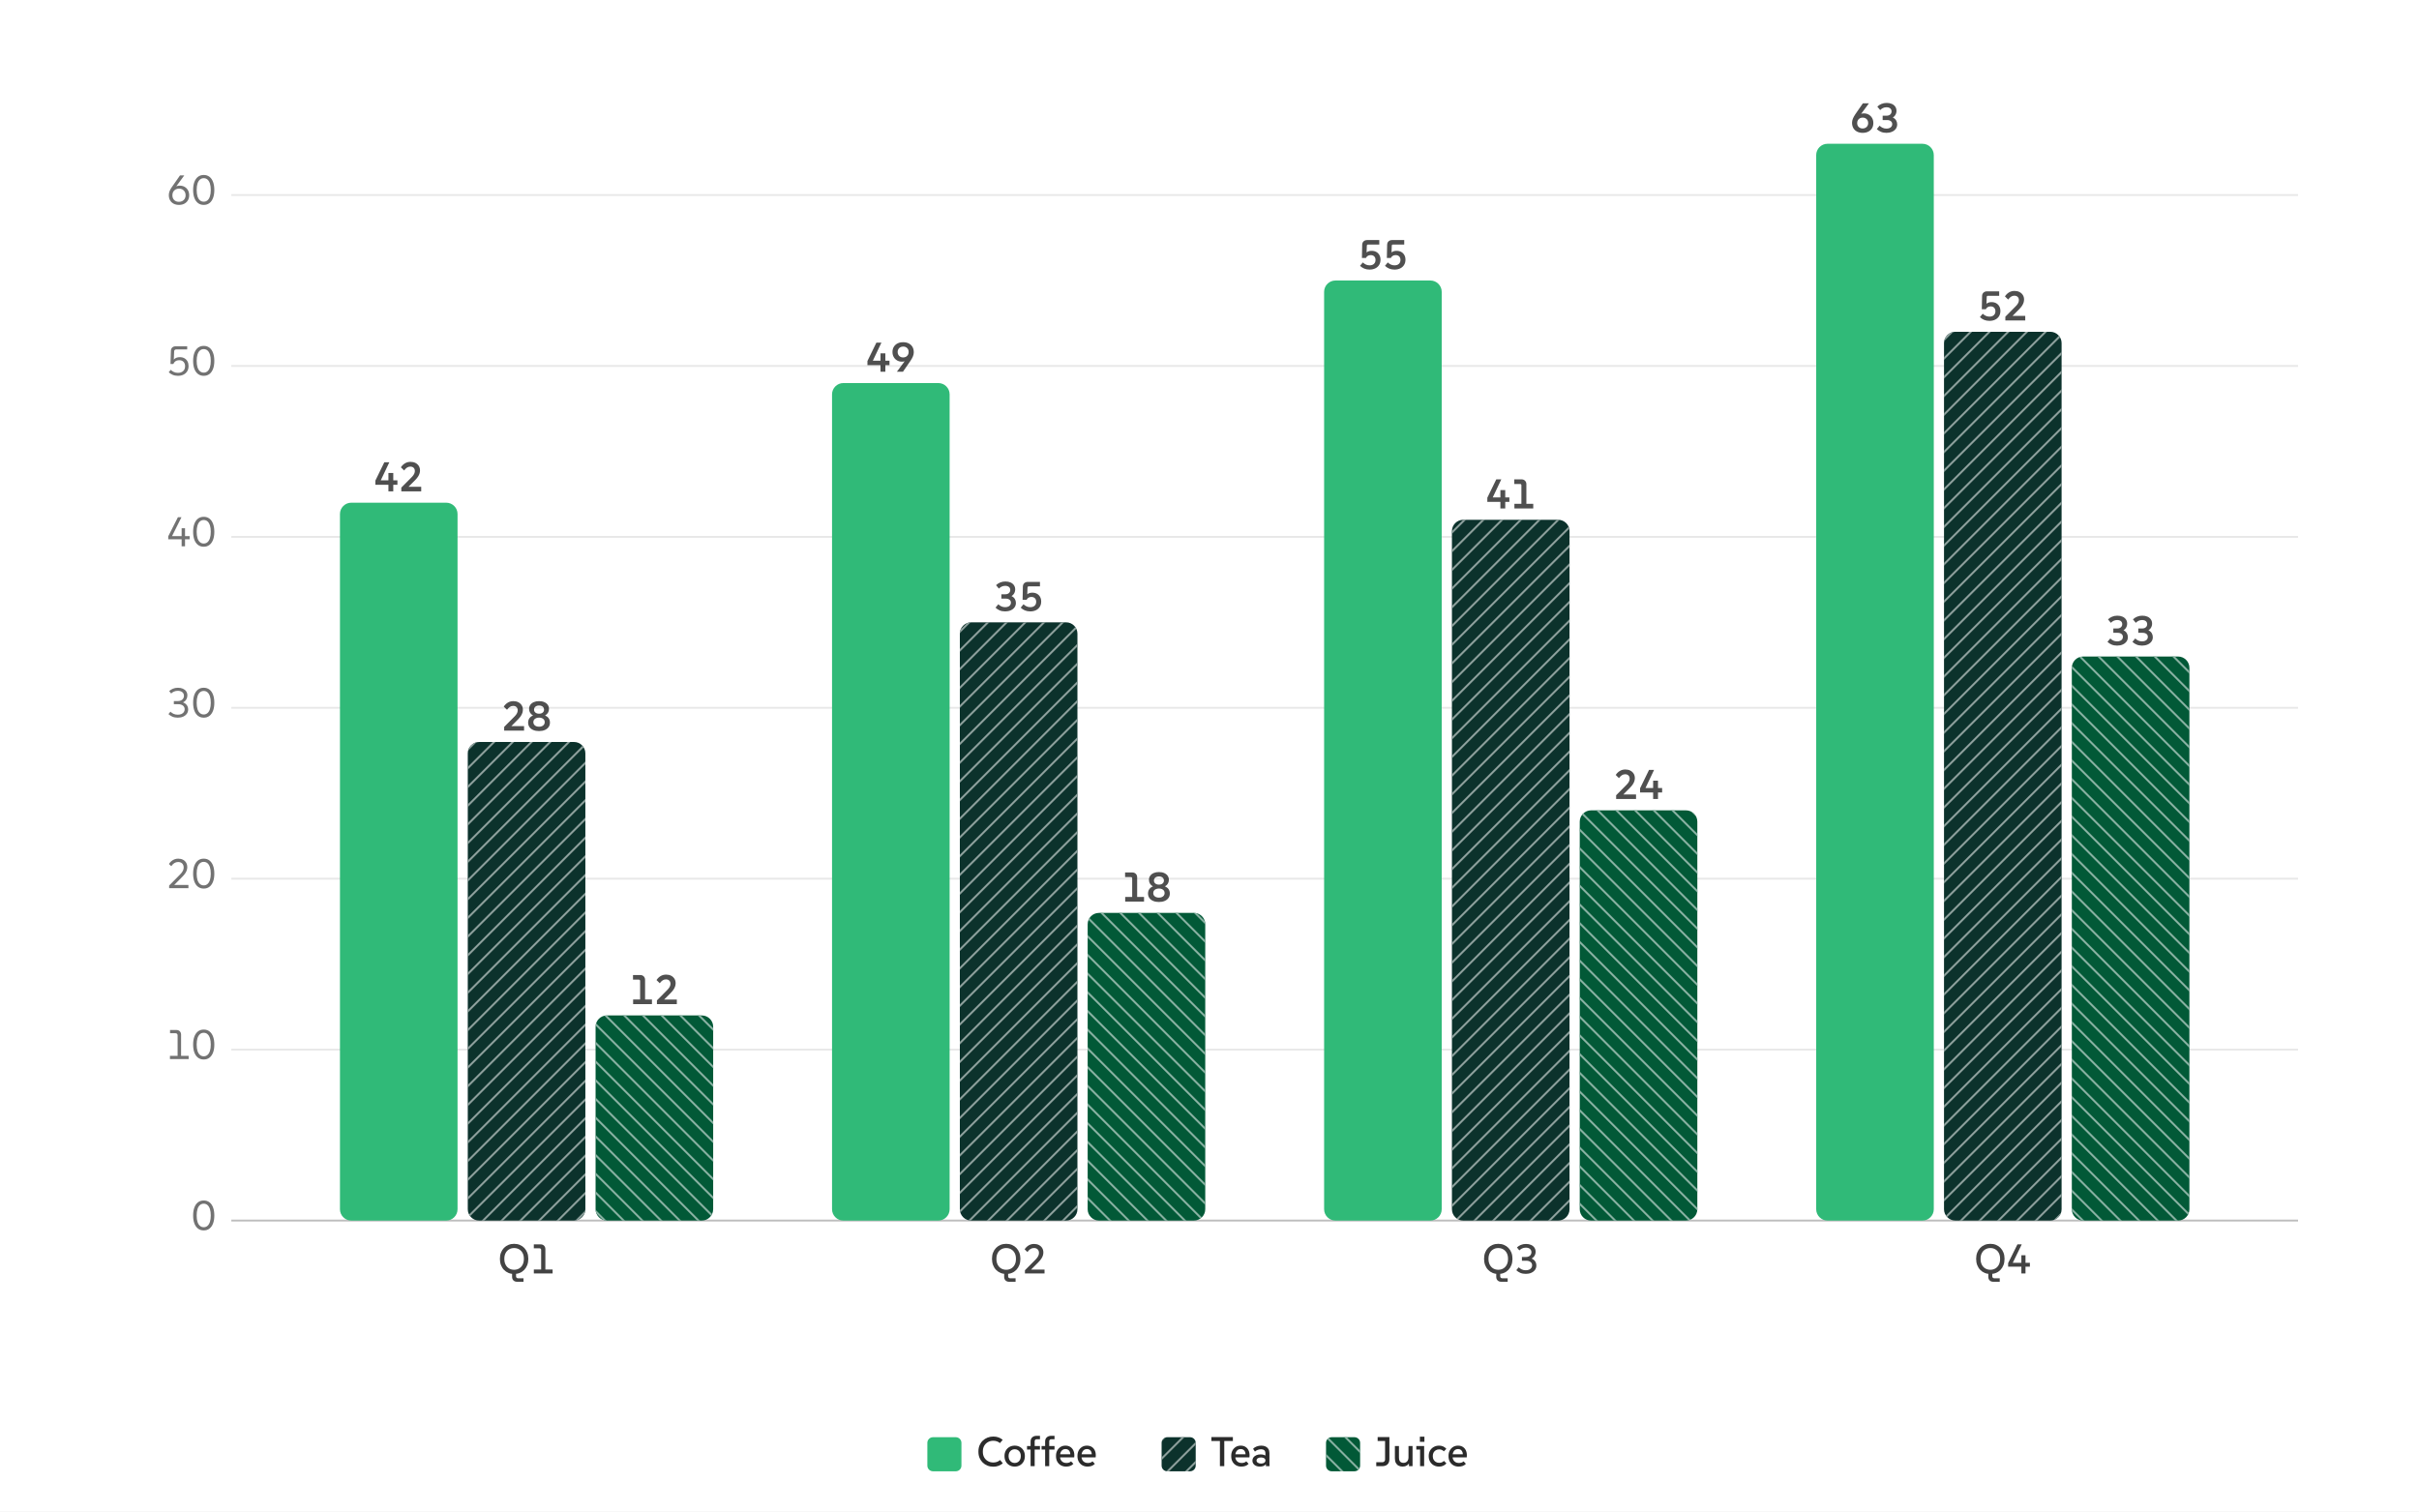
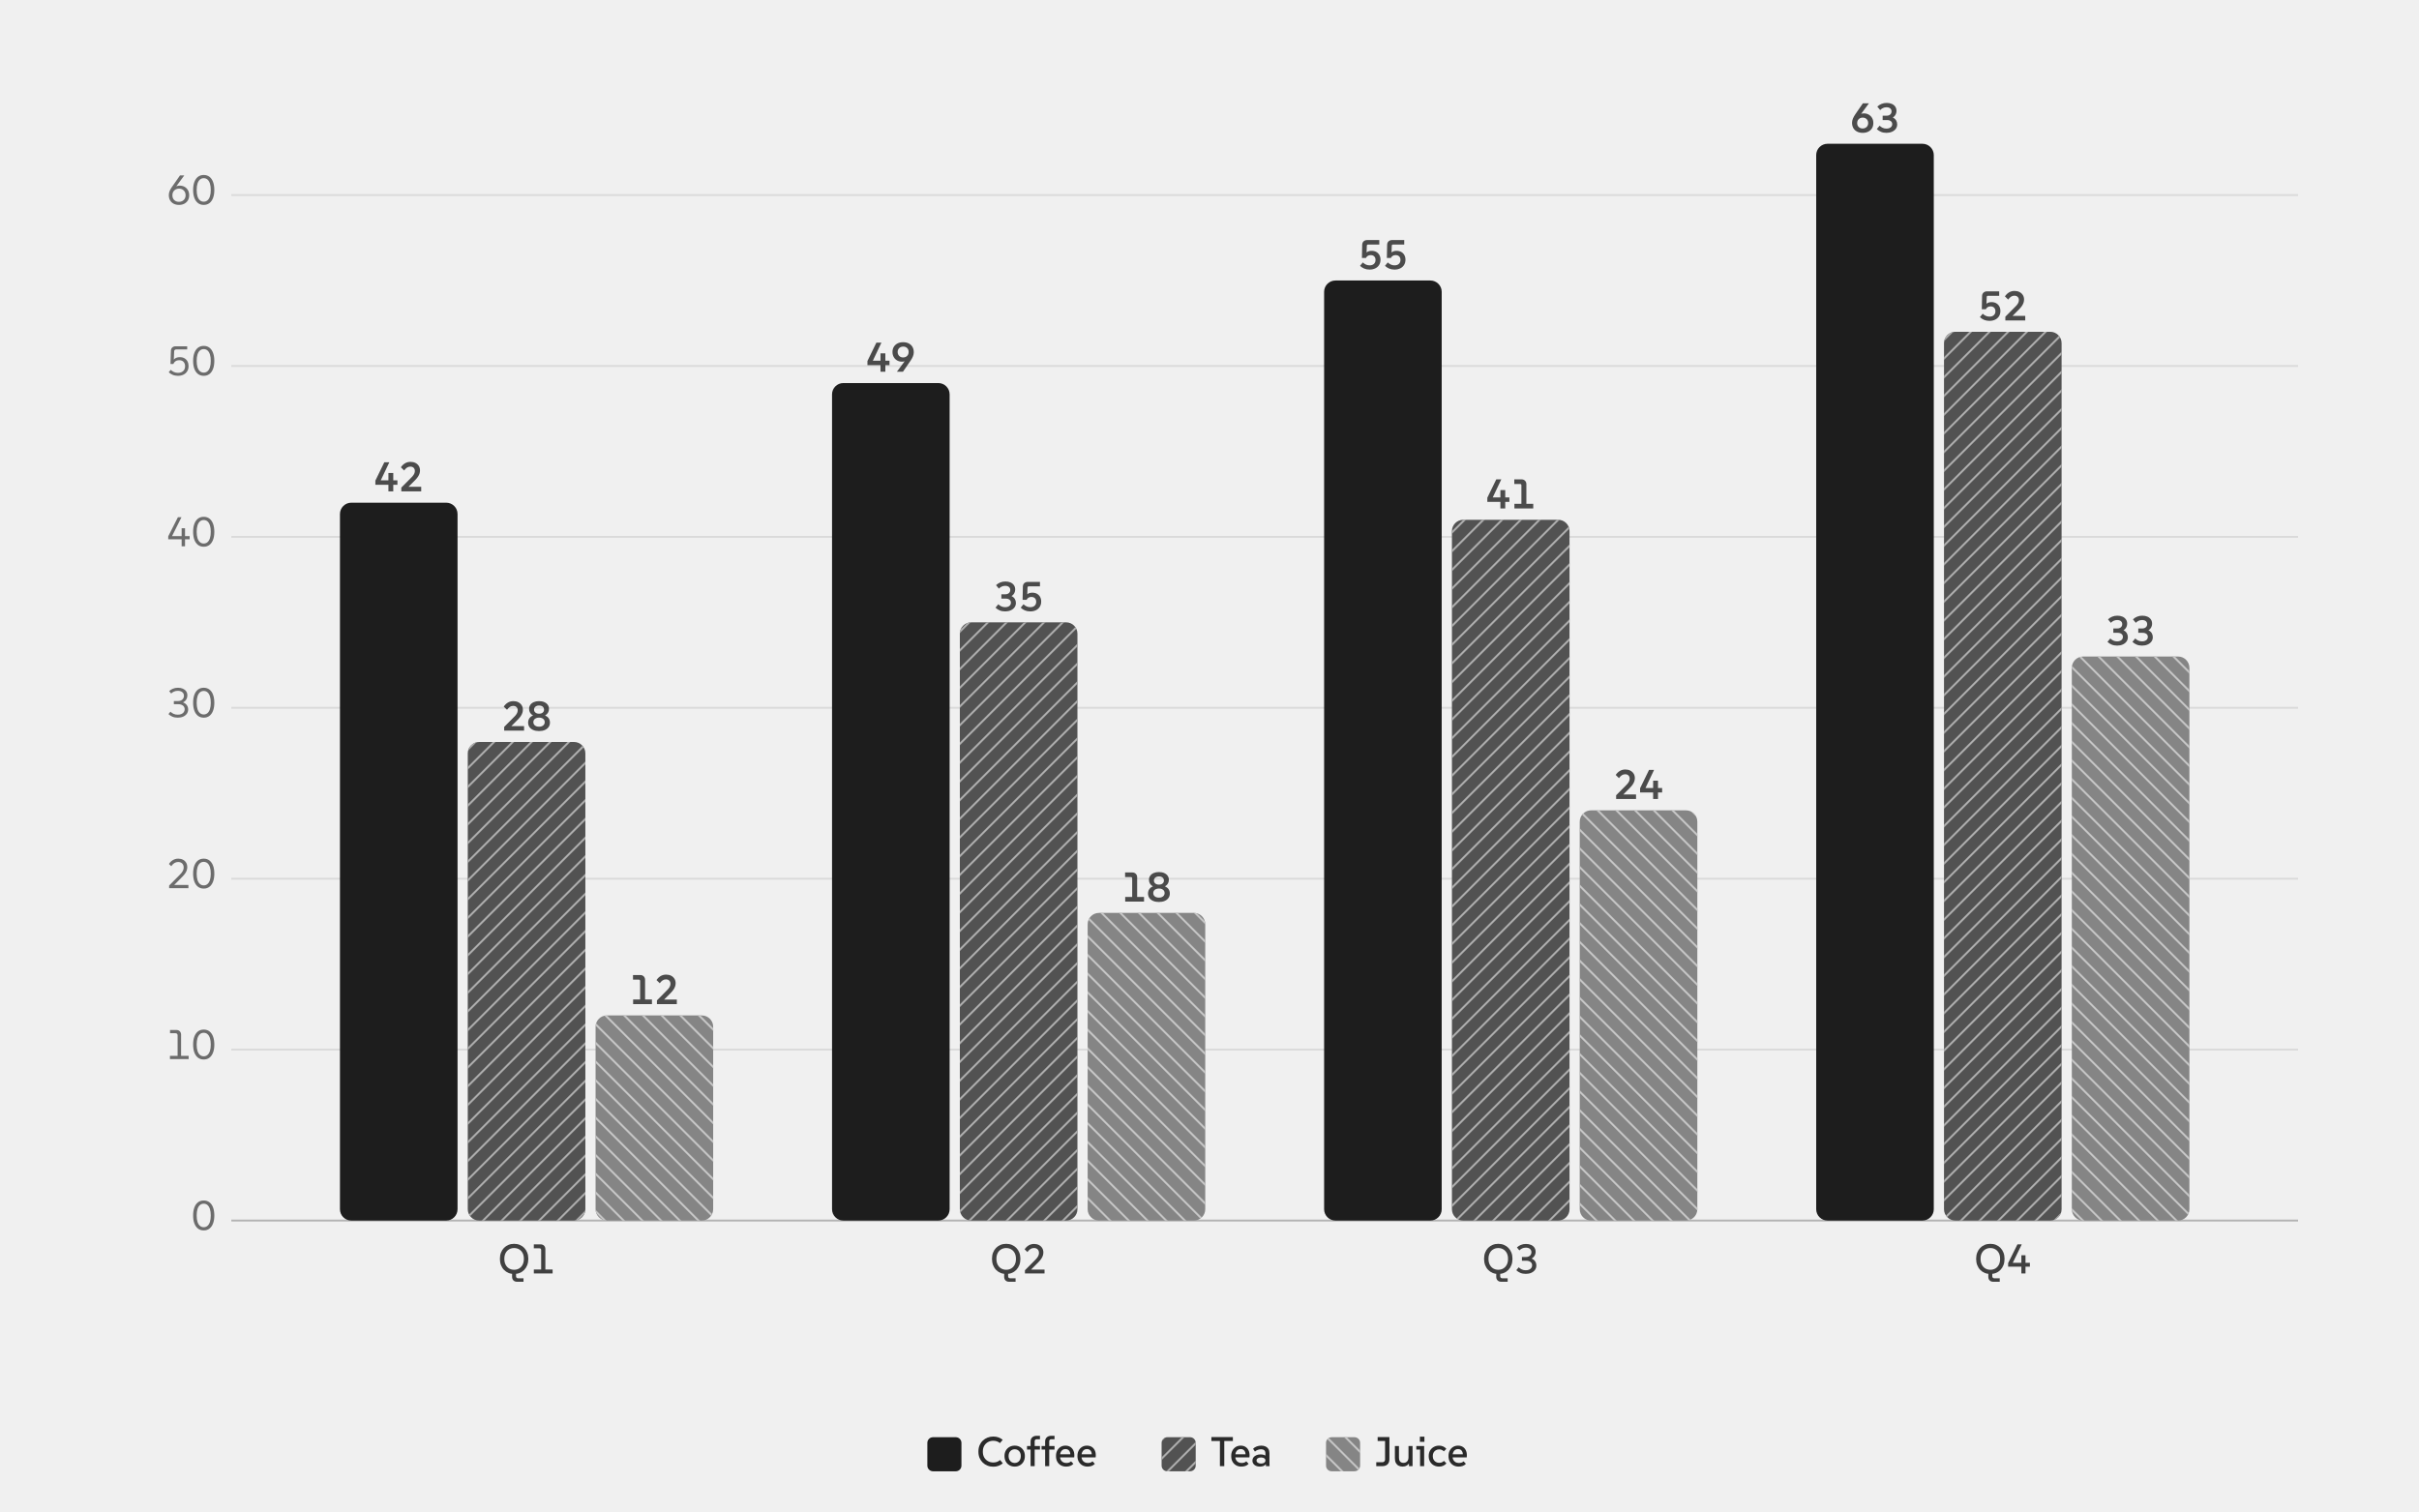
- <svg xmlns="http://www.w3.org/2000/svg" id="d3-svg" width="1280" height="800" data-canvas-input="width" data-lolly-anno="bar auto grouped monotone uniform none linear auto ordered series #ffffff bc" style="width:100%;height:auto;display:block" viewBox="0 0 1280 800">
+ <svg xmlns="http://www.w3.org/2000/svg" id="d3-svg" width="1280" height="800" data-lolly-anno="vector bar bar3d auto grouped monotone uniform none linear auto ordered series #ffffff bc" style="width:100%;height:auto;display:block" viewBox="0 0 1280 800">
  <defs>
    <style>#d3-svg [data-annot],#d3-svg [data-canvas-input],#d3-svg [data-recolor]{cursor:pointer}</style>
  </defs>
-   <rect id="d3-bg" width="1280" height="800" fill="#fff" data-canvas-input="width" pointer-events="all" />
-   <g id="d3-plot" data-canvas-input="data">
-     <g class="value-axis" data-canvas-input="numberFormat">
+   <rect id="d3-bg" width="1280" height="800" fill="none" pointer-events="all" />
+   <g id="d3-plot">
+     <g class="value-axis">
      <line x1="122.4" x2="1216" y1="646" y2="646" stroke="#141414" opacity=".28" />
      <path fill="#141414" d="M6.6.22q-1.74 0-3-.94-1.26-.95-1.94-2.72Q.99-5.2.99-7.68q0-2.49.67-4.27.68-1.78 1.94-2.73 1.26-.94 3-.94 1.75 0 3.01.94 1.25.95 1.92 2.73.68 1.78.68 4.27 0 2.48-.68 4.24-.67 1.77-1.92 2.72Q8.35.22 6.6.22m0-1.7q1.18 0 2.01-.73.83-.72 1.28-2.11.44-1.39.44-3.36 0-2-.44-3.39-.45-1.39-1.28-2.12t-2.01-.73q-1.17 0-2.01.73-.85.73-1.29 2.12-.43 1.39-.43 3.39 0 1.97.43 3.36.44 1.39 1.29 2.11.84.73 2.01.73" opacity=".6" transform="translate(101.2,651)" />
      <line x1="122.4" x2="1216" y1="555.538" y2="555.538" stroke="#141414" opacity=".1" />
      <path fill="#141414" d="M5.98-.69v-11.89q0-.49-.3-.79-.29-.31-.77-.31H1.98v-1.72h3.39q1.08 0 1.76.69.69.68.69 1.75V-.69zM1.93 0v-1.72h9.89V0zM19.8.22q-1.74 0-3-.94-1.26-.95-1.94-2.72-.67-1.76-.67-4.24 0-2.49.67-4.27.68-1.78 1.94-2.73 1.26-.94 3-.94 1.75 0 3.01.94 1.25.95 1.92 2.73.68 1.78.68 4.27 0 2.48-.68 4.24-.67 1.77-1.92 2.72-1.26.94-3.01.94m0-1.7q1.18 0 2.01-.73.83-.72 1.28-2.11.44-1.39.44-3.36 0-2-.44-3.39-.45-1.39-1.28-2.12t-2.01-.73q-1.17 0-2.01.73-.85.73-1.29 2.12-.43 1.39-.43 3.39 0 1.97.43 3.36.44 1.39 1.29 2.11.84.73 2.01.73" opacity=".6" transform="translate(88,560.54)" />
      <line x1="122.4" x2="1216" y1="465.077" y2="465.077" stroke="#141414" opacity=".1" />
      <path fill="#141414" d="M1.5 0v-1.39l5.66-5.73q.81-.8 1.24-1.46.43-.65.61-1.23t.18-1.13q0-1.36-.8-2.14-.79-.77-2.16-.77-1.07 0-1.98.58-.92.58-1.62 1.64L1.4-12.8q.83-1.32 2.11-2.07t2.78-.75q1.46 0 2.54.57t1.67 1.58.59 2.36q0 .73-.23 1.52-.22.78-.79 1.65T8.48-6.03L3.7-1.21l-.11-.48h8.11V0zm18.3.22q-1.74 0-3-.94-1.26-.95-1.94-2.72-.67-1.76-.67-4.24 0-2.49.67-4.27.68-1.78 1.94-2.73 1.26-.94 3-.94 1.75 0 3.01.94 1.25.95 1.92 2.73.68 1.78.68 4.27 0 2.48-.68 4.24-.67 1.77-1.92 2.72-1.26.94-3.01.94m0-1.7q1.18 0 2.01-.73.83-.72 1.28-2.11.44-1.39.44-3.36 0-2-.44-3.39-.45-1.39-1.28-2.12t-2.01-.73q-1.17 0-2.01.73-.85.73-1.29 2.12-.43 1.39-.43 3.39 0 1.97.43 3.36.44 1.39 1.29 2.11.84.73 2.01.73" opacity=".6" transform="translate(88,470.08)" />
      <line x1="122.4" x2="1216" y1="374.615" y2="374.615" stroke="#141414" opacity=".1" />
      <path fill="#141414" d="M6.1.22q-1.68 0-2.89-.53-1.22-.54-2.08-1.36l1.06-1.27q.7.68 1.64 1.13t2.3.45q1.08 0 1.89-.37.81-.36 1.25-1 .45-.65.45-1.5 0-1.22-.95-1.96-.94-.73-2.59-.73H3.99v-1.63h2.06q1.03 0 1.77-.37.73-.37 1.13-1 .39-.63.39-1.4 0-1.25-.89-1.96Q7.56-14 6.11-14 4.9-14 4-13.56q-.89.43-1.43.99l-1.05-1.28q.75-.74 1.94-1.25 1.19-.52 2.7-.52 1.48 0 2.61.5t1.76 1.41q.62.91.62 2.16 0 1.16-.57 2.12-.58.96-1.68 1.52-1.11.57-2.68.57v-.93q1.8 0 2.97.55 1.18.54 1.77 1.48.6.94.6 2.1 0 1.3-.7 2.28-.71.98-1.94 1.53Q7.68.22 6.1.22m13.7 0q-1.74 0-3-.94-1.26-.95-1.94-2.72-.67-1.76-.67-4.24 0-2.49.67-4.27.68-1.78 1.94-2.73 1.26-.94 3-.94 1.75 0 3.01.94 1.25.95 1.92 2.73.68 1.78.68 4.27 0 2.48-.68 4.24-.67 1.77-1.92 2.72-1.26.94-3.01.94m0-1.7q1.18 0 2.01-.73.83-.72 1.28-2.11.44-1.39.44-3.36 0-2-.44-3.39-.45-1.39-1.28-2.12t-2.01-.73q-1.17 0-2.01.73-.85.73-1.29 2.12-.43 1.39-.43 3.39 0 1.97.43 3.36.44 1.39 1.29 2.11.84.73 2.01.73" opacity=".6" transform="translate(88,379.62)" />
      <line x1="122.4" x2="1216" y1="284.154" y2="284.154" stroke="#141414" opacity=".1" />
      <path fill="#141414" d="M1.02-3.74v-1.54L6.14-15.4h1.89L2.78-4.89l-.41-.52h9.98v1.67zM8.11 0v-9.55h1.8V0zM19.8.22q-1.74 0-3-.94-1.26-.95-1.94-2.72-.67-1.76-.67-4.24 0-2.49.67-4.27.68-1.78 1.94-2.73 1.26-.94 3-.94 1.75 0 3.01.94 1.25.95 1.92 2.73.68 1.78.68 4.27 0 2.48-.68 4.24-.67 1.77-1.92 2.72-1.26.94-3.01.94m0-1.7q1.18 0 2.01-.73.83-.72 1.28-2.11.44-1.39.44-3.36 0-2-.44-3.39-.45-1.39-1.28-2.12t-2.01-.73q-1.17 0-2.01.73-.85.73-1.29 2.12-.43 1.39-.43 3.39 0 1.97.43 3.36.44 1.39 1.29 2.11.84.73 2.01.73" opacity=".6" transform="translate(88,289.15)" />
      <line x1="122.4" x2="1216" y1="193.692" y2="193.692" stroke="#141414" opacity=".1" />
      <path fill="#141414" d="M6.15.22q-1.59 0-2.82-.55Q2.1-.87 1.28-1.67l1.06-1.27Q3-2.3 3.95-1.83t2.24.47q1.72 0 2.74-.95 1.01-.94 1.01-2.56 0-1.41-.81-2.29-.82-.89-2.33-.89-1.14 0-1.93.54-.8.55-1.14 1.46H2.21l.23-7.15q.03-.64.34-1.14.32-.5.85-.78.54-.28 1.18-.28h6.24v1.66H5.17q-.39 0-.69.25t-.32.65l-.24 5.68-.7-.02q.44-1.1 1.43-1.79t2.51-.69q1.42 0 2.45.6 1.03.59 1.6 1.65t.57 2.45q0 1.62-.73 2.79-.72 1.16-1.98 1.77-1.26.62-2.92.62m13.65 0q-1.74 0-3-.94-1.26-.95-1.94-2.72-.67-1.76-.67-4.24 0-2.49.67-4.27.68-1.78 1.94-2.73 1.26-.94 3-.94 1.75 0 3.01.94 1.25.95 1.92 2.73.68 1.78.68 4.27 0 2.48-.68 4.24-.67 1.77-1.92 2.72-1.26.94-3.01.94m0-1.7q1.18 0 2.01-.73.83-.72 1.28-2.11.44-1.39.44-3.36 0-2-.44-3.39-.45-1.39-1.28-2.12t-2.01-.73q-1.17 0-2.01.73-.85.73-1.29 2.12-.43 1.39-.43 3.39 0 1.97.43 3.36.44 1.39 1.29 2.11.84.73 2.01.73" opacity=".6" transform="translate(88,198.69)" />
      <line x1="122.4" x2="1216" y1="103.231" y2="103.231" stroke="#141414" opacity=".1" />
      <path fill="#141414" d="M6.74.22q-1.65 0-2.87-.64T1.99-2.23q-.66-1.18-.66-2.76 0-1.04.39-2.03.38-.99 1.05-1.96l4.49-6.42h2.26l-4.9 6.68-.72.02q.69-.67 1.51-.97.83-.3 1.7-.3 1.47 0 2.6.65t1.77 1.79q.63 1.15.63 2.63 0 1.54-.68 2.69T9.54-.42t-2.8.64m-.03-1.63q1.03 0 1.82-.45.79-.44 1.24-1.22.45-.79.45-1.81 0-1.03-.44-1.82T8.56-7.95t-1.8-.45q-1.06 0-1.86.45T3.66-6.72t-.44 1.83q0 1.57.95 2.52.96.96 2.54.96M19.8.22q-1.74 0-3-.94-1.26-.95-1.94-2.72-.67-1.76-.67-4.24 0-2.49.67-4.27.68-1.78 1.94-2.73 1.26-.94 3-.94 1.75 0 3.01.94 1.25.95 1.92 2.73.68 1.78.68 4.27 0 2.48-.68 4.24-.67 1.77-1.92 2.72-1.26.94-3.01.94m0-1.7q1.18 0 2.01-.73.83-.72 1.28-2.11.44-1.39.44-3.36 0-2-.44-3.39-.45-1.39-1.28-2.12t-2.01-.73q-1.17 0-2.01.73-.85.73-1.29 2.12-.43 1.39-.43 3.39 0 1.97.43 3.36.44 1.39 1.29 2.11.84.73 2.01.73" opacity=".6" transform="translate(88,108.23)" />
    </g>
    <g class="cat-axis">
      <path fill="#141414" d="M10.09 4.4q-1.22 0-1.93-.71-.72-.7-.72-1.87V-.89h2.1v2.44q0 .42.28.7.29.29.71.29h2.95V4.4zM8.51.28q-1.62 0-2.99-.57-1.38-.57-2.39-1.63-1.01-1.05-1.57-2.51T1-7.65v-.18q0-1.75.56-3.19t1.57-2.49q1.01-1.04 2.39-1.61 1.37-.56 2.99-.56 1.63 0 3 .56 1.38.57 2.38 1.61 1.01 1.05 1.57 2.49t.56 3.19v.18q0 1.76-.56 3.22t-1.57 2.51q-1 1.06-2.38 1.63-1.37.57-3 .57m0-2.23q1.51 0 2.67-.7t1.83-1.98q.66-1.28.66-3.02v-.18q0-1.71-.66-2.97-.67-1.26-1.83-1.95-1.16-.7-2.67-.7-1.5 0-2.67.7-1.17.69-1.83 1.95-.67 1.26-.67 2.97v.18q0 1.74.67 3.02.66 1.28 1.83 1.98t2.67.7M22.82-.83v-11.6q0-.4-.23-.64-.24-.24-.63-.24h-3.02v-2.09h3.61q1.1 0 1.8.7t.7 1.79V-.83zM18.95 0v-2.09h9.93V0z" opacity=".8" transform="translate(263.53,674)" />
      <path fill="#141414" d="M10.09 4.4q-1.22 0-1.93-.71-.72-.7-.72-1.87V-.89h2.1v2.44q0 .42.28.7.29.29.71.29h2.95V4.4zM8.51.28q-1.62 0-2.99-.57-1.38-.57-2.39-1.63-1.01-1.05-1.57-2.51T1-7.65v-.18q0-1.75.56-3.19t1.57-2.49q1.01-1.04 2.39-1.61 1.37-.56 2.99-.56 1.63 0 3 .56 1.38.57 2.38 1.61 1.01 1.05 1.57 2.49t.56 3.19v.18q0 1.76-.56 3.22t-1.57 2.51q-1 1.06-2.38 1.63-1.37.57-3 .57m0-2.23q1.51 0 2.67-.7t1.83-1.98q.66-1.28.66-3.02v-.18q0-1.71-.66-2.97-.67-1.26-1.83-1.95-1.16-.7-2.67-.7-1.5 0-2.67.7-1.17.69-1.83 1.95-.67 1.26-.67 2.97v.18q0 1.74.67 3.02.66 1.28 1.83 1.98t2.67.7M18.43 0v-1.69l5.54-5.58Q24.7-8 25.1-8.61q.41-.61.58-1.17.18-.55.18-1.08 0-1.21-.73-1.91-.72-.7-1.95-.7-1.02 0-1.87.55-.86.55-1.56 1.58l-1.48-1.43q.86-1.33 2.14-2.09 1.29-.76 2.85-.76 1.48 0 2.58.58 1.1.57 1.72 1.59.62 1.01.62 2.37 0 .76-.25 1.57-.24.8-.81 1.67t-1.56 1.88l-4.48 4.51-.12-.6h7.84V0z" opacity=".8" transform="translate(523.91,674)" />
      <path fill="#141414" d="M10.09 4.4q-1.22 0-1.93-.71-.72-.7-.72-1.87V-.89h2.1v2.44q0 .42.28.7.29.29.71.29h2.95V4.4zM8.51.28q-1.62 0-2.99-.57-1.38-.57-2.39-1.63-1.01-1.05-1.57-2.51T1-7.65v-.18q0-1.75.56-3.19t1.57-2.49q1.01-1.04 2.39-1.61 1.37-.56 2.99-.56 1.63 0 3 .56 1.38.57 2.38 1.61 1.01 1.05 1.57 2.49t.56 3.19v.18q0 1.76-.56 3.22t-1.57 2.51q-1 1.06-2.38 1.63-1.37.57-3 .57m0-2.23q1.51 0 2.67-.7t1.83-1.98q.66-1.28.66-3.02v-.18q0-1.71-.66-2.97-.67-1.26-1.83-1.95-1.16-.7-2.67-.7-1.5 0-2.67.7-1.17.69-1.83 1.95-.67 1.26-.67 2.97v.18q0 1.74.67 3.02.66 1.28 1.83 1.98t2.67.7M23.09.22q-1.66 0-2.9-.53-1.24-.54-2.14-1.41l1.28-1.53q.71.69 1.62 1.13.9.43 2.16.43 1.01 0 1.75-.33t1.15-.92q.42-.59.42-1.37 0-1.11-.85-1.77t-2.3-.66h-2.25V-8.7h2.07q.92 0 1.59-.33.66-.33 1.01-.9.36-.57.36-1.27 0-1.15-.81-1.81-.8-.65-2.14-.65-1.14 0-2.01.43-.87.42-1.43 1.03l-1.28-1.56q.81-.8 2.04-1.33 1.24-.53 2.75-.53 1.52 0 2.67.51 1.14.51 1.78 1.44t.64 2.19q0 1.17-.58 2.13-.58.97-1.68 1.54-1.11.57-2.69.57v-1.13q1.82 0 2.99.56 1.18.55 1.77 1.5.58.94.58 2.11 0 1.32-.72 2.31T25.96-.34t-2.87.56" opacity=".8" transform="translate(784.29,674)" />
      <path fill="#141414" d="M10.09 4.4q-1.22 0-1.93-.71-.72-.7-.72-1.87V-.89h2.1v2.44q0 .42.28.7.29.29.71.29h2.95V4.4zM8.51.28q-1.62 0-2.99-.57-1.38-.57-2.39-1.63-1.01-1.05-1.57-2.51T1-7.65v-.18q0-1.75.56-3.19t1.57-2.49q1.01-1.04 2.39-1.61 1.37-.56 2.99-.56 1.63 0 3 .56 1.38.57 2.38 1.61 1.01 1.05 1.57 2.49t.56 3.19v.18q0 1.76-.56 3.22t-1.57 2.51q-1 1.06-2.38 1.63-1.37.57-3 .57m0-2.23q1.51 0 2.67-.7t1.83-1.98q.66-1.28.66-3.02v-.18q0-1.71-.66-2.97-.67-1.26-1.83-1.95-1.16-.7-2.67-.7-1.5 0-2.67.7-1.17.69-1.83 1.95-.67 1.26-.67 2.97v.18q0 1.74.67 3.02.66 1.28 1.83 1.98t2.67.7m9.41-1.65v-1.87l4.93-9.93h2.28L20.05-4.97l-.51-.65h9.89v2.02zM24.93 0v-9.64h2.18V0z" opacity=".8" transform="translate(1044.67,674)" />
    </g>
    <g>
-       <rect width="62.221" height="379.938" x="179.887" y="266.062" fill="#30ba78" data-recolor="Q1" rx="6" ry="6" />
-       <rect width="62.221" height="253.292" x="247.518" y="392.708" fill="#0c322c" data-recolor="Q1" rx="6" ry="6" />
-       <rect width="62.221" height="253.292" x="247.518" y="392.708" fill="url(#d3tex-1-0c322c)" pointer-events="none" rx="6" ry="6" />
-       <rect width="62.221" height="108.554" x="315.149" y="537.446" fill="#025937" data-recolor="Q1" rx="6" ry="6" />
-       <rect width="62.221" height="108.554" x="315.149" y="537.446" fill="url(#d3tex-2-025937)" pointer-events="none" rx="6" ry="6" />
-       <rect width="62.221" height="443.262" x="440.268" y="202.738" fill="#30ba78" data-recolor="Q2" rx="6" ry="6" />
-       <rect width="62.221" height="316.615" x="507.899" y="329.385" fill="#0c322c" data-recolor="Q2" rx="6" ry="6" />
-       <rect width="62.221" height="316.615" x="507.899" y="329.385" fill="url(#d3tex-1-0c322c)" pointer-events="none" rx="6" ry="6" />
-       <rect width="62.221" height="162.831" x="575.53" y="483.169" fill="#025937" data-recolor="Q2" rx="6" ry="6" />
-       <rect width="62.221" height="162.831" x="575.53" y="483.169" fill="url(#d3tex-2-025937)" pointer-events="none" rx="6" ry="6" />
-       <rect width="62.221" height="497.538" x="700.649" y="148.462" fill="#30ba78" data-recolor="Q3" rx="6" ry="6" />
-       <rect width="62.221" height="370.892" x="768.28" y="275.108" fill="#0c322c" data-recolor="Q3" rx="6" ry="6" />
-       <rect width="62.221" height="370.892" x="768.28" y="275.108" fill="url(#d3tex-1-0c322c)" pointer-events="none" rx="6" ry="6" />
-       <rect width="62.221" height="217.108" x="835.911" y="428.892" fill="#025937" data-recolor="Q3" rx="6" ry="6" />
-       <rect width="62.221" height="217.108" x="835.911" y="428.892" fill="url(#d3tex-2-025937)" pointer-events="none" rx="6" ry="6" />
-       <rect width="62.221" height="569.908" x="961.03" y="76.092" fill="#30ba78" data-recolor="Q4" rx="6" ry="6" />
-       <rect width="62.221" height="470.4" x="1028.661" y="175.6" fill="#0c322c" data-recolor="Q4" rx="6" ry="6" />
-       <rect width="62.221" height="470.4" x="1028.661" y="175.6" fill="url(#d3tex-1-0c322c)" pointer-events="none" rx="6" ry="6" />
-       <rect width="62.221" height="298.523" x="1096.292" y="347.477" fill="#025937" data-recolor="Q4" rx="6" ry="6" />
-       <rect width="62.221" height="298.523" x="1096.292" y="347.477" fill="url(#d3tex-2-025937)" pointer-events="none" rx="6" ry="6" />
+       <rect width="62.221" height="379.938" x="179.887" y="266.062" fill="#1d1d1d" data-recolor="Q1" rx="6" ry="6" />
+       <rect width="62.221" height="253.292" x="247.518" y="392.708" fill="#525252" data-recolor="Q1" rx="6" ry="6" />
+       <rect width="62.221" height="253.292" x="247.518" y="392.708" fill="url(#d3tex-1-525252)" pointer-events="none" rx="6" ry="6" />
+       <rect width="62.221" height="108.554" x="315.149" y="537.446" fill="#858585" data-recolor="Q1" rx="6" ry="6" />
+       <rect width="62.221" height="108.554" x="315.149" y="537.446" fill="url(#d3tex-2-858585)" pointer-events="none" rx="6" ry="6" />
+       <rect width="62.221" height="443.262" x="440.268" y="202.738" fill="#1d1d1d" data-recolor="Q2" rx="6" ry="6" />
+       <rect width="62.221" height="316.615" x="507.899" y="329.385" fill="#525252" data-recolor="Q2" rx="6" ry="6" />
+       <rect width="62.221" height="316.615" x="507.899" y="329.385" fill="url(#d3tex-1-525252)" pointer-events="none" rx="6" ry="6" />
+       <rect width="62.221" height="162.831" x="575.53" y="483.169" fill="#858585" data-recolor="Q2" rx="6" ry="6" />
+       <rect width="62.221" height="162.831" x="575.53" y="483.169" fill="url(#d3tex-2-858585)" pointer-events="none" rx="6" ry="6" />
+       <rect width="62.221" height="497.538" x="700.649" y="148.462" fill="#1d1d1d" data-recolor="Q3" rx="6" ry="6" />
+       <rect width="62.221" height="370.892" x="768.28" y="275.108" fill="#525252" data-recolor="Q3" rx="6" ry="6" />
+       <rect width="62.221" height="370.892" x="768.28" y="275.108" fill="url(#d3tex-1-525252)" pointer-events="none" rx="6" ry="6" />
+       <rect width="62.221" height="217.108" x="835.911" y="428.892" fill="#858585" data-recolor="Q3" rx="6" ry="6" />
+       <rect width="62.221" height="217.108" x="835.911" y="428.892" fill="url(#d3tex-2-858585)" pointer-events="none" rx="6" ry="6" />
+       <rect width="62.221" height="569.908" x="961.03" y="76.092" fill="#1d1d1d" data-recolor="Q4" rx="6" ry="6" />
+       <rect width="62.221" height="470.4" x="1028.661" y="175.6" fill="#525252" data-recolor="Q4" rx="6" ry="6" />
+       <rect width="62.221" height="470.4" x="1028.661" y="175.6" fill="url(#d3tex-1-525252)" pointer-events="none" rx="6" ry="6" />
+       <rect width="62.221" height="298.523" x="1096.292" y="347.477" fill="#858585" data-recolor="Q4" rx="6" ry="6" />
+       <rect width="62.221" height="298.523" x="1096.292" y="347.477" fill="url(#d3tex-2-858585)" pointer-events="none" rx="6" ry="6" />
    </g>
    <defs class="d3-tex">
-       <pattern id="d3tex-1-0c322c" width="7" height="7" patternTransform="rotate(45)" patternUnits="userSpaceOnUse">
-         <line y2="7" stroke="#92a3a0" stroke-linecap="round" stroke-opacity=".9" stroke-width="2.2" />
+       <pattern id="d3tex-1-525252" width="7" height="7" patternTransform="rotate(45)" patternUnits="userSpaceOnUse">
+         <line y2="7" stroke="#b1b1b1" stroke-linecap="round" stroke-opacity=".9" stroke-width="2.2" />
      </pattern>
-       <pattern id="d3tex-2-025937" width="7" height="7" patternTransform="rotate(-45)" patternUnits="userSpaceOnUse">
-         <line y2="7" stroke="#8db4a5" stroke-linecap="round" stroke-opacity=".9" stroke-width="2.2" />
+       <pattern id="d3tex-2-858585" width="7" height="7" patternTransform="rotate(-45)" patternUnits="userSpaceOnUse">
+         <line y2="7" stroke="#c8c8c8" stroke-linecap="round" stroke-opacity=".9" stroke-width="2.2" />
      </pattern>
    </defs>
    <path fill="#141414" d="M.82-3.47v-2.2l4.74-9.73h2.66L3.31-5.05l-.61-.78h9.79v2.36zM7.73 0v-9.72h2.57V0zm6.82 0v-1.98l5.41-5.45q.66-.66 1.03-1.22.38-.56.55-1.09t.17-1.04q0-1.06-.64-1.69-.65-.63-1.75-.63-.98 0-1.77.53t-1.5 1.52l-1.72-1.68q.88-1.35 2.18-2.12 1.29-.77 2.9-.77 1.51 0 2.63.58 1.13.58 1.77 1.6.64 1.03.64 2.38 0 .8-.26 1.63-.26.82-.83 1.69T21.83-5.9l-4.19 4.21-.12-.72h7.56V0z" opacity=".75" transform="translate(197.8,260.06)" />
    <path fill="#141414" d="M1.35 0v-1.98l5.41-5.45q.66-.66 1.03-1.22.38-.56.55-1.09t.17-1.04q0-1.06-.64-1.69-.65-.63-1.75-.63-.98 0-1.77.53t-1.5 1.52l-1.72-1.68q.88-1.35 2.18-2.12 1.29-.77 2.9-.77 1.51 0 2.63.58 1.13.58 1.77 1.6.64 1.03.64 2.38 0 .8-.26 1.63-.26.82-.83 1.69T8.63-5.9L4.44-1.69l-.12-.72h7.56V0zM19.8.22q-1.74 0-3.05-.55-1.3-.55-2.01-1.56t-.71-2.37q0-1.23.59-2.17.59-.93 1.67-1.45t2.55-.52v.84q-1.31 0-2.27-.52-.97-.52-1.5-1.4-.54-.88-.54-2 0-1.25.65-2.18.66-.93 1.84-1.44 1.19-.52 2.78-.52 1.6 0 2.78.52 1.17.51 1.83 1.43.65.93.65 2.17 0 1.11-.53 2.01-.53.89-1.49 1.41-.97.52-2.28.52v-.84q1.48 0 2.56.52 1.07.52 1.66 1.44.59.93.59 2.17 0 1.37-.72 2.38T22.84-.33 19.8.22m0-2.3q.91 0 1.58-.3.68-.3 1.06-.85.37-.55.37-1.28 0-.74-.37-1.27-.38-.53-1.05-.82-.67-.3-1.57-.3-.91 0-1.59.3-.67.29-1.06.82-.38.53-.38 1.27 0 .73.37 1.28.38.55 1.06.85t1.58.3m.02-6.89q1.21 0 1.92-.59.7-.59.7-1.56 0-.99-.71-1.58-.72-.59-1.93-.59-1.19 0-1.91.59-.73.59-.73 1.58 0 .97.73 1.56.72.59 1.93.59" opacity=".75" transform="translate(265.43,386.71)" />
    <path fill="#141414" d="M5.65-.96v-11.32q0-.3-.17-.48-.18-.19-.49-.19h-3.1v-2.45h3.83q1.12 0 1.84.72.72.71.72 1.83V-.96zM1.95 0v-2.45h9.97V0zm12.6 0v-1.98l5.41-5.45q.66-.66 1.03-1.22.38-.56.55-1.09t.17-1.04q0-1.06-.64-1.69-.65-.63-1.75-.63-.98 0-1.77.53t-1.5 1.52l-1.72-1.68q.88-1.35 2.18-2.12 1.29-.77 2.9-.77 1.51 0 2.63.58 1.13.58 1.77 1.6.64 1.03.64 2.38 0 .8-.26 1.63-.26.82-.83 1.69T21.83-5.9l-4.19 4.21-.12-.72h7.56V0z" opacity=".75" transform="translate(333.06,531.45)" />
    <path fill="#141414" d="M.82-3.47v-2.2l4.74-9.73h2.66L3.31-5.05l-.61-.78h9.79v2.36zM7.73 0v-9.72h2.57V0zm8.68 0 4.88-6.59 1.09-.1q-.7.71-1.53 1.04-.82.33-1.71.33-1.5 0-2.64-.66T14.72-7.8q-.65-1.16-.65-2.63 0-1.59.71-2.75t1.98-1.8q1.26-.64 2.93-.64 1.74 0 3.01.66 1.26.65 1.95 1.84.69 1.2.69 2.85 0 1.06-.45 2.16t-1.24 2.26L19.61 0zm3.29-7.55q.88 0 1.53-.37.66-.37 1.03-1.03.37-.65.37-1.5 0-1.28-.8-2.07-.79-.79-2.11-.79-.85 0-1.51.37-.66.36-1.04 1.01-.37.64-.37 1.48 0 .85.37 1.5.37.66 1.03 1.03.65.37 1.5.37" opacity=".75" transform="translate(458.18,196.74)" />
    <path fill="#141414" d="M6.07.22q-1.65 0-2.91-.54Q1.91-.85.96-1.77l1.49-1.79q.73.71 1.6 1.12.87.42 2.04.42.92 0 1.6-.3t1.06-.83q.37-.53.37-1.24 0-1-.75-1.58t-2.01-.58h-2.3v-2.3h2.09q.8 0 1.39-.29t.91-.8.32-1.14q0-1.05-.72-1.65-.73-.59-1.95-.59-1.08 0-1.92.42t-1.43 1.06l-1.51-1.82q.88-.88 2.16-1.42t2.79-.54q1.55 0 2.72.52t1.81 1.46q.65.95.65 2.22 0 1.19-.58 2.16-.58.98-1.69 1.54-1.11.57-2.69.57v-1.32q1.83 0 3.01.57 1.18.56 1.75 1.51.58.96.58 2.12 0 1.34-.73 2.35-.74 1.01-2.03 1.57Q7.7.22 6.07.22m13.26 0q-1.59 0-2.85-.54t-2.19-1.45l1.49-1.79q.71.69 1.59 1.11.88.43 1.99.43 1.47 0 2.3-.78.83-.77.83-2.09 0-1.14-.67-1.84-.68-.71-1.92-.71-.88 0-1.52.41-.64.4-.96 1.11h-2.13l.15-7.11q.03-.7.36-1.24.34-.53.91-.83t1.25-.3h6.52v2.36h-5.97q-.24 0-.42.16-.19.15-.2.41l-.18 5.22-1.02-.02q.41-1.1 1.33-1.76.93-.67 2.42-.67 1.42 0 2.47.59 1.04.59 1.63 1.64t.59 2.46q0 1.65-.76 2.82-.75 1.18-2.05 1.79-1.3.62-2.99.62" opacity=".75" transform="translate(525.81,323.38)" />
    <path fill="#141414" d="M5.65-.96v-11.32q0-.3-.17-.48-.18-.19-.49-.19h-3.1v-2.45h3.83q1.12 0 1.84.72.72.71.72 1.83V-.96zM1.95 0v-2.45h9.97V0zM19.8.22q-1.74 0-3.05-.55-1.3-.55-2.01-1.56t-.71-2.37q0-1.23.59-2.17.59-.93 1.67-1.45t2.55-.52v.84q-1.31 0-2.27-.52-.97-.52-1.5-1.4-.54-.88-.54-2 0-1.25.65-2.18.66-.93 1.84-1.44 1.19-.52 2.78-.52 1.6 0 2.78.52 1.17.51 1.83 1.43.65.93.65 2.17 0 1.11-.53 2.01-.53.89-1.49 1.41-.97.52-2.28.52v-.84q1.48 0 2.56.52 1.07.52 1.66 1.44.59.93.59 2.17 0 1.37-.72 2.38T22.84-.33 19.8.22m0-2.3q.91 0 1.58-.3.68-.3 1.06-.85.37-.55.37-1.28 0-.74-.37-1.27-.38-.53-1.05-.82-.67-.3-1.57-.3-.91 0-1.59.3-.67.29-1.06.82-.38.53-.38 1.27 0 .73.37 1.28.38.55 1.06.85t1.58.3m.02-6.89q1.21 0 1.92-.59.7-.59.7-1.56 0-.99-.71-1.58-.72-.59-1.93-.59-1.19 0-1.91.59-.73.59-.73 1.58 0 .97.73 1.56.72.59 1.93.59" opacity=".75" transform="translate(593.44,477.17)" />
    <path fill="#141414" d="M6.13.22q-1.59 0-2.85-.54T1.09-1.77l1.49-1.79q.71.69 1.59 1.11.88.43 1.99.43 1.47 0 2.3-.78.83-.77.83-2.09 0-1.14-.67-1.84-.68-.71-1.92-.71-.88 0-1.52.41-.64.4-.96 1.11H2.09l.15-7.11q.03-.7.36-1.24.34-.53.91-.83t1.25-.3h6.52v2.36H5.31q-.24 0-.42.16-.19.15-.2.41l-.18 5.22-1.02-.02q.41-1.1 1.33-1.76.93-.67 2.42-.67 1.42 0 2.47.59 1.04.59 1.63 1.64t.59 2.46q0 1.65-.76 2.82-.75 1.18-2.05 1.79-1.3.62-2.99.62m13.2 0q-1.59 0-2.85-.54t-2.19-1.45l1.49-1.79q.71.69 1.59 1.11.88.43 1.99.43 1.47 0 2.3-.78.83-.77.83-2.09 0-1.14-.67-1.84-.68-.71-1.92-.71-.88 0-1.52.41-.64.4-.96 1.11h-2.13l.15-7.11q.03-.7.36-1.24.34-.53.91-.83t1.25-.3h6.52v2.36h-5.97q-.24 0-.42.16-.19.15-.2.41l-.18 5.22-1.02-.02q.41-1.1 1.33-1.76.93-.67 2.42-.67 1.42 0 2.47.59 1.04.59 1.63 1.64t.59 2.46q0 1.65-.76 2.82-.75 1.18-2.05 1.79-1.3.62-2.99.62" opacity=".75" transform="translate(718.56,142.46)" />
    <path fill="#141414" d="M.82-3.47v-2.2l4.74-9.73h2.66L3.31-5.05l-.61-.78h9.79v2.36zM7.73 0v-9.72h2.57V0zm11.12-.96v-11.32q0-.3-.17-.48-.18-.19-.49-.19h-3.1v-2.45h3.83q1.12 0 1.84.72.72.71.72 1.83V-.96zm-3.7.96v-2.45h9.97V0z" opacity=".75" transform="translate(786.19,269.11)" />
    <path fill="#141414" d="M1.35 0v-1.98l5.41-5.45q.66-.66 1.03-1.22.38-.56.55-1.09t.17-1.04q0-1.06-.64-1.69-.65-.63-1.75-.63-.98 0-1.77.53t-1.5 1.52l-1.72-1.68q.88-1.35 2.18-2.12 1.29-.77 2.9-.77 1.51 0 2.63.58 1.13.58 1.77 1.6.64 1.03.64 2.38 0 .8-.26 1.63-.26.82-.83 1.69T8.63-5.9L4.44-1.69l-.12-.72h7.56V0zm12.67-3.47v-2.2l4.74-9.73h2.66L16.51-5.05l-.61-.78h9.79v2.36zM20.93 0v-9.72h2.57V0z" opacity=".75" transform="translate(853.82,422.89)" />
    <path fill="#141414" d="M6.71.22q-1.73 0-3-.66-1.27-.65-1.96-1.85-.69-1.21-.69-2.84 0-1.06.45-2.16t1.24-2.26l4.04-5.85h3.2L5.11-8.81l-1.09.1q.7-.71 1.53-1.04.82-.33 1.71-.33 1.5 0 2.64.66t1.78 1.81q.65 1.15.65 2.64 0 1.59-.71 2.75T9.64-.42Q8.38.22 6.71.22m-.03-2.31q.85 0 1.51-.37.66-.36 1.04-1.01.37-.64.37-1.48 0-.86-.37-1.51T8.21-7.48q-.66-.37-1.51-.37-.87 0-1.53.37T4.14-6.46q-.37.64-.37 1.51 0 1.28.81 2.07.8.79 2.1.79M19.27.22q-1.65 0-2.91-.54-1.25-.53-2.2-1.45l1.49-1.79q.73.71 1.6 1.12.87.42 2.04.42.92 0 1.6-.3t1.06-.83q.37-.53.37-1.24 0-1-.75-1.58t-2.01-.58h-2.3v-2.3h2.09q.8 0 1.39-.29t.91-.8.32-1.14q0-1.05-.72-1.65-.73-.59-1.95-.59-1.08 0-1.92.42t-1.43 1.06l-1.51-1.82q.88-.88 2.16-1.42t2.79-.54q1.55 0 2.72.52t1.81 1.46q.65.95.65 2.22 0 1.19-.58 2.16-.58.98-1.69 1.54-1.11.57-2.69.57v-1.32q1.83 0 3.01.57 1.18.56 1.75 1.51.58.96.58 2.12 0 1.34-.73 2.35-.74 1.01-2.03 1.57-1.29.57-2.92.57" opacity=".75" transform="translate(978.94,70.09)" />
    <path fill="#141414" d="M6.13.22q-1.59 0-2.85-.54T1.09-1.77l1.49-1.79q.71.69 1.59 1.11.88.43 1.99.43 1.47 0 2.3-.78.83-.77.83-2.09 0-1.14-.67-1.84-.68-.71-1.92-.71-.88 0-1.52.41-.64.4-.96 1.11H2.09l.15-7.11q.03-.7.36-1.24.34-.53.91-.83t1.25-.3h6.52v2.36H5.31q-.24 0-.42.16-.19.15-.2.41l-.18 5.22-1.02-.02q.41-1.1 1.33-1.76.93-.67 2.42-.67 1.42 0 2.47.59 1.04.59 1.63 1.64t.59 2.46q0 1.65-.76 2.82-.75 1.18-2.05 1.79-1.3.62-2.99.62M14.55 0v-1.98l5.41-5.45q.66-.66 1.03-1.22.38-.56.55-1.09t.17-1.04q0-1.06-.64-1.69-.65-.63-1.75-.63-.98 0-1.77.53t-1.5 1.52l-1.72-1.68q.88-1.35 2.18-2.12 1.29-.77 2.9-.77 1.51 0 2.63.58 1.13.58 1.77 1.6.64 1.03.64 2.38 0 .8-.26 1.63-.26.82-.83 1.69T21.83-5.9l-4.19 4.21-.12-.72h7.56V0z" opacity=".75" transform="translate(1046.57,169.6)" />
    <path fill="#141414" d="M6.07.22q-1.65 0-2.91-.54Q1.91-.85.96-1.77l1.49-1.79q.73.71 1.6 1.12.87.42 2.04.42.92 0 1.6-.3t1.06-.83q.37-.53.37-1.24 0-1-.75-1.58t-2.01-.58h-2.3v-2.3h2.09q.8 0 1.39-.29t.91-.8.32-1.14q0-1.05-.72-1.65-.73-.59-1.95-.59-1.08 0-1.92.42t-1.43 1.06l-1.51-1.82q.88-.88 2.16-1.42t2.79-.54q1.55 0 2.72.52t1.81 1.46q.65.95.65 2.22 0 1.19-.58 2.16-.58.98-1.69 1.54-1.11.57-2.69.57v-1.32q1.83 0 3.01.57 1.18.56 1.75 1.51.58.96.58 2.12 0 1.34-.73 2.35-.74 1.01-2.03 1.57Q7.7.22 6.07.22m13.2 0q-1.65 0-2.91-.54-1.25-.53-2.2-1.45l1.49-1.79q.73.71 1.6 1.12.87.42 2.04.42.92 0 1.6-.3t1.06-.83q.37-.53.37-1.24 0-1-.75-1.58t-2.01-.58h-2.3v-2.3h2.09q.8 0 1.39-.29t.91-.8.32-1.14q0-1.05-.72-1.65-.73-.59-1.95-.59-1.08 0-1.92.42t-1.43 1.06l-1.51-1.82q.88-.88 2.16-1.42t2.79-.54q1.55 0 2.72.52t1.81 1.46q.65.95.65 2.22 0 1.19-.58 2.16-.58.98-1.69 1.54-1.11.57-2.69.57v-1.32q1.83 0 3.01.57 1.18.56 1.75 1.51.58.96.58 2.12 0 1.34-.73 2.35-.74 1.01-2.03 1.57-1.29.57-2.92.57" opacity=".75" transform="translate(1114.2,341.48)" />
-     <g class="legend" data-canvas-input="legendPosition">
-       <rect width="18.04" height="18.04" x="490.7" y="760.666" fill="#30ba78" rx="3" />
+     <g class="legend">
+       <rect width="18.04" height="18.04" x="490.7" y="760.666" fill="#1d1d1d" rx="3" />
      <path fill="#141414" d="M8.88.28Q7.23.28 5.8-.29 4.36-.85 3.28-1.9 2.2-2.94 1.59-4.37.99-5.8.99-7.53v-.34q0-1.73.6-3.16.61-1.43 1.69-2.47 1.08-1.05 2.52-1.61 1.43-.57 3.08-.57 1.48 0 2.73.45 1.24.45 2.22 1.29l-1.45 1.73q-.7-.6-1.59-.92t-1.91-.32q-1.59 0-2.85.71-1.26.7-1.98 1.96-.72 1.25-.72 2.91v.34q0 1.66.72 2.91.72 1.26 1.98 1.96 1.26.71 2.85.71 1.05 0 1.95-.33t1.61-.98l1.46 1.73q-.99.86-2.27 1.34-1.28.47-2.75.47M20.19.22q-1.54 0-2.77-.7-1.22-.7-1.92-1.93-.71-1.24-.71-2.85v-.2q0-1.59.71-2.81.7-1.22 1.92-1.91 1.23-.69 2.77-.69t2.76.69q1.21.68 1.91 1.9.7 1.21.7 2.79v.23q0 1.61-.7 2.85-.7 1.23-1.91 1.93-1.22.7-2.76.7m0-1.91q.95 0 1.68-.46.72-.45 1.13-1.26.4-.8.4-1.85v-.23q0-1.02-.4-1.8-.41-.78-1.13-1.22-.73-.45-1.68-.45-.94 0-1.67.45t-1.15 1.24-.42 1.81v.2q0 1.05.42 1.85.42.81 1.15 1.26.73.46 1.67.46M28.59 0v-13.09q0-1.37.88-2.17.87-.8 2.29-.8h1.79v1.81h-1.81q-.42 0-.7.29-.29.28-.29.7V0zM26.7-8.8v-1.85h6.85v1.85zM36.29 0v-13.09q0-1.37.88-2.17.87-.8 2.29-.8h1.79v1.81h-1.81q-.42 0-.7.29-.29.28-.29.7V0zM34.4-8.8v-1.85h6.85v1.85zm13 9.02q-1.59 0-2.8-.69-1.21-.7-1.89-1.93-.67-1.24-.67-2.86v-.22q0-1.54.62-2.75.63-1.21 1.77-1.93 1.14-.71 2.64-.71 1.56 0 2.67.77 1.11.76 1.64 2.15.52 1.39.29 3.29h-8.08v-1.63h6.91l-.94.84q.16-1.13-.13-1.94-.28-.82-.89-1.25-.62-.43-1.47-.43-.92 0-1.57.46t-.99 1.26-.34 1.87v.46q0 .92.4 1.68t1.15 1.21q.74.44 1.77.44.83 0 1.44-.21.6-.21 1.07-.65l1.23 1.3q-.64.72-1.62 1.1-.99.37-2.21.37m11.35 0q-1.58 0-2.79-.69-1.21-.7-1.89-1.93-.68-1.24-.68-2.86v-.22q0-1.54.62-2.75.63-1.21 1.77-1.93 1.14-.71 2.64-.71 1.57 0 2.68.77 1.11.76 1.63 2.15t.29 3.29h-8.08v-1.63h6.92l-.95.84q.16-1.13-.12-1.94-.29-.82-.9-1.25t-1.47-.43q-.92 0-1.57.46t-.99 1.26-.34 1.87v.46q0 .92.4 1.68t1.15 1.21q.75.44 1.77.44.83 0 1.44-.21t1.07-.65l1.23 1.3q-.64.72-1.62 1.1-.99.37-2.21.37" opacity=".9" transform="translate(516.74,776)" />
-       <rect width="18.04" height="18.04" x="614.66" y="760.666" fill="#0c322c" rx="3" />
-       <rect width="18.04" height="18.04" x="614.66" y="760.666" fill="url(#d3tex-1-0c322c)" pointer-events="none" rx="3" ry="3" />
+       <rect width="18.04" height="18.04" x="614.66" y="760.666" fill="#525252" rx="3" />
+       <rect width="18.04" height="18.04" x="614.66" y="760.666" fill="url(#d3tex-1-525252)" pointer-events="none" rx="3" ry="3" />
      <path fill="#141414" d="M4.81 0v-14.43h2.31V0zM.3-13.31v-2.09h11.37v2.09zM16.16.22q-1.59 0-2.8-.69-1.21-.7-1.89-1.93-.67-1.24-.67-2.86v-.22q0-1.54.62-2.75.63-1.21 1.77-1.93 1.14-.71 2.64-.71 1.56 0 2.67.77 1.11.76 1.64 2.15.52 1.39.29 3.29h-8.08v-1.63h6.91l-.94.84q.16-1.13-.13-1.94-.28-.82-.89-1.25-.62-.43-1.47-.43-.92 0-1.57.46t-.99 1.26-.34 1.87v.46q0 .92.4 1.68t1.15 1.21q.74.44 1.77.44.83 0 1.44-.21.6-.21 1.07-.65l1.23 1.3q-.64.72-1.62 1.1-.99.37-2.21.37m13-.22-.04-3.31-.24-.75v-2.71q0-1.18-.63-1.68-.64-.5-1.67-.5-.83 0-1.71.31t-1.52.93l-.99-1.48q.71-.8 1.89-1.24 1.17-.44 2.45-.44 1.29 0 2.26.45t1.51 1.33.54 2.2v3.43q0 .88.02 1.74T31.08 0zm-3.17.22q-1.8 0-2.89-.88-1.09-.89-1.09-2.3 0-.94.54-1.67t1.51-1.16q.96-.43 2.22-.43 1.93 0 2.94.86 1 .85 1 2.25h-.49q0 1.58-.97 2.46-.96.87-2.77.87m.58-1.6q1.09 0 1.71-.45t.62-1.18q0-.72-.62-1.16t-1.73-.44q-1.08 0-1.72.44t-.64 1.16q0 .71.65 1.17t1.73.46" opacity=".9" transform="translate(640.7,776)" />
-       <rect width="18.04" height="18.04" x="701.66" y="760.666" fill="#025937" rx="3" />
-       <rect width="18.04" height="18.04" x="701.66" y="760.666" fill="url(#d3tex-2-025937)" pointer-events="none" rx="3" ry="3" />
+       <rect width="18.04" height="18.04" x="701.66" y="760.666" fill="#858585" rx="3" />
+       <rect width="18.04" height="18.04" x="701.66" y="760.666" fill="url(#d3tex-2-858585)" pointer-events="none" rx="3" ry="3" />
      <path fill="#141414" d="M.54 0v-2.09H3.8q.6 0 1-.4t.4-.99v-10.8l.95.97H1.27v-2.09h6.22v11.71q0 1.78-1 2.74Q5.5 0 3.6 0zM14.5.22q-1.17 0-2.1-.47-.93-.46-1.47-1.43-.53-.96-.53-2.45v-6.52h2.15v6.12q0 1.03.31 1.64t.86.87q.55.27 1.24.27.74 0 1.33-.32.6-.32.95-.97.36-.64.36-1.61v-6h2.14V0h-1.89v-2.9h.63q-.23.93-.68 1.54t-1.03.95q-.57.35-1.17.49-.59.14-1.1.14M23.73 0v-9.76l.96.96h-2.96v-1.85h4.15V0zm-.11-12.88v-2.74h2.4v2.74zM33.81.22q-1.6 0-2.84-.69t-1.95-1.92q-.72-1.22-.72-2.81v-.26q0-1.6.72-2.82t1.97-1.9q1.24-.69 2.82-.69 1.17 0 2.17.45.99.44 1.64 1.25L36.3-7.84q-.47-.52-1.1-.78-.64-.26-1.39-.26-.95 0-1.71.42-.76.43-1.2 1.2-.44.76-.44 1.8v.26q0 1.04.45 1.8.44.77 1.21 1.2.76.43 1.72.43.72 0 1.36-.24.64-.25 1.16-.78l1.3 1.31Q37.01-.69 36-.23q-1.02.45-2.19.45m10.33 0q-1.58 0-2.79-.69-1.21-.7-1.89-1.93-.68-1.24-.68-2.86v-.22q0-1.54.63-2.75.62-1.21 1.76-1.93 1.14-.71 2.64-.71 1.57 0 2.68.77 1.11.76 1.63 2.15t.29 3.29h-8.08v-1.63h6.92l-.95.84q.16-1.13-.12-1.94-.29-.82-.9-1.25t-1.46-.43q-.93 0-1.57.46-.65.46-.99 1.26-.35.8-.35 1.87v.46q0 .92.4 1.68t1.15 1.21q.75.44 1.77.44.83 0 1.44-.21t1.07-.65l1.23 1.3q-.63.72-1.62 1.1-.98.37-2.21.37" opacity=".9" transform="translate(727.7,776)" />
    </g>
  </g>
</svg>
